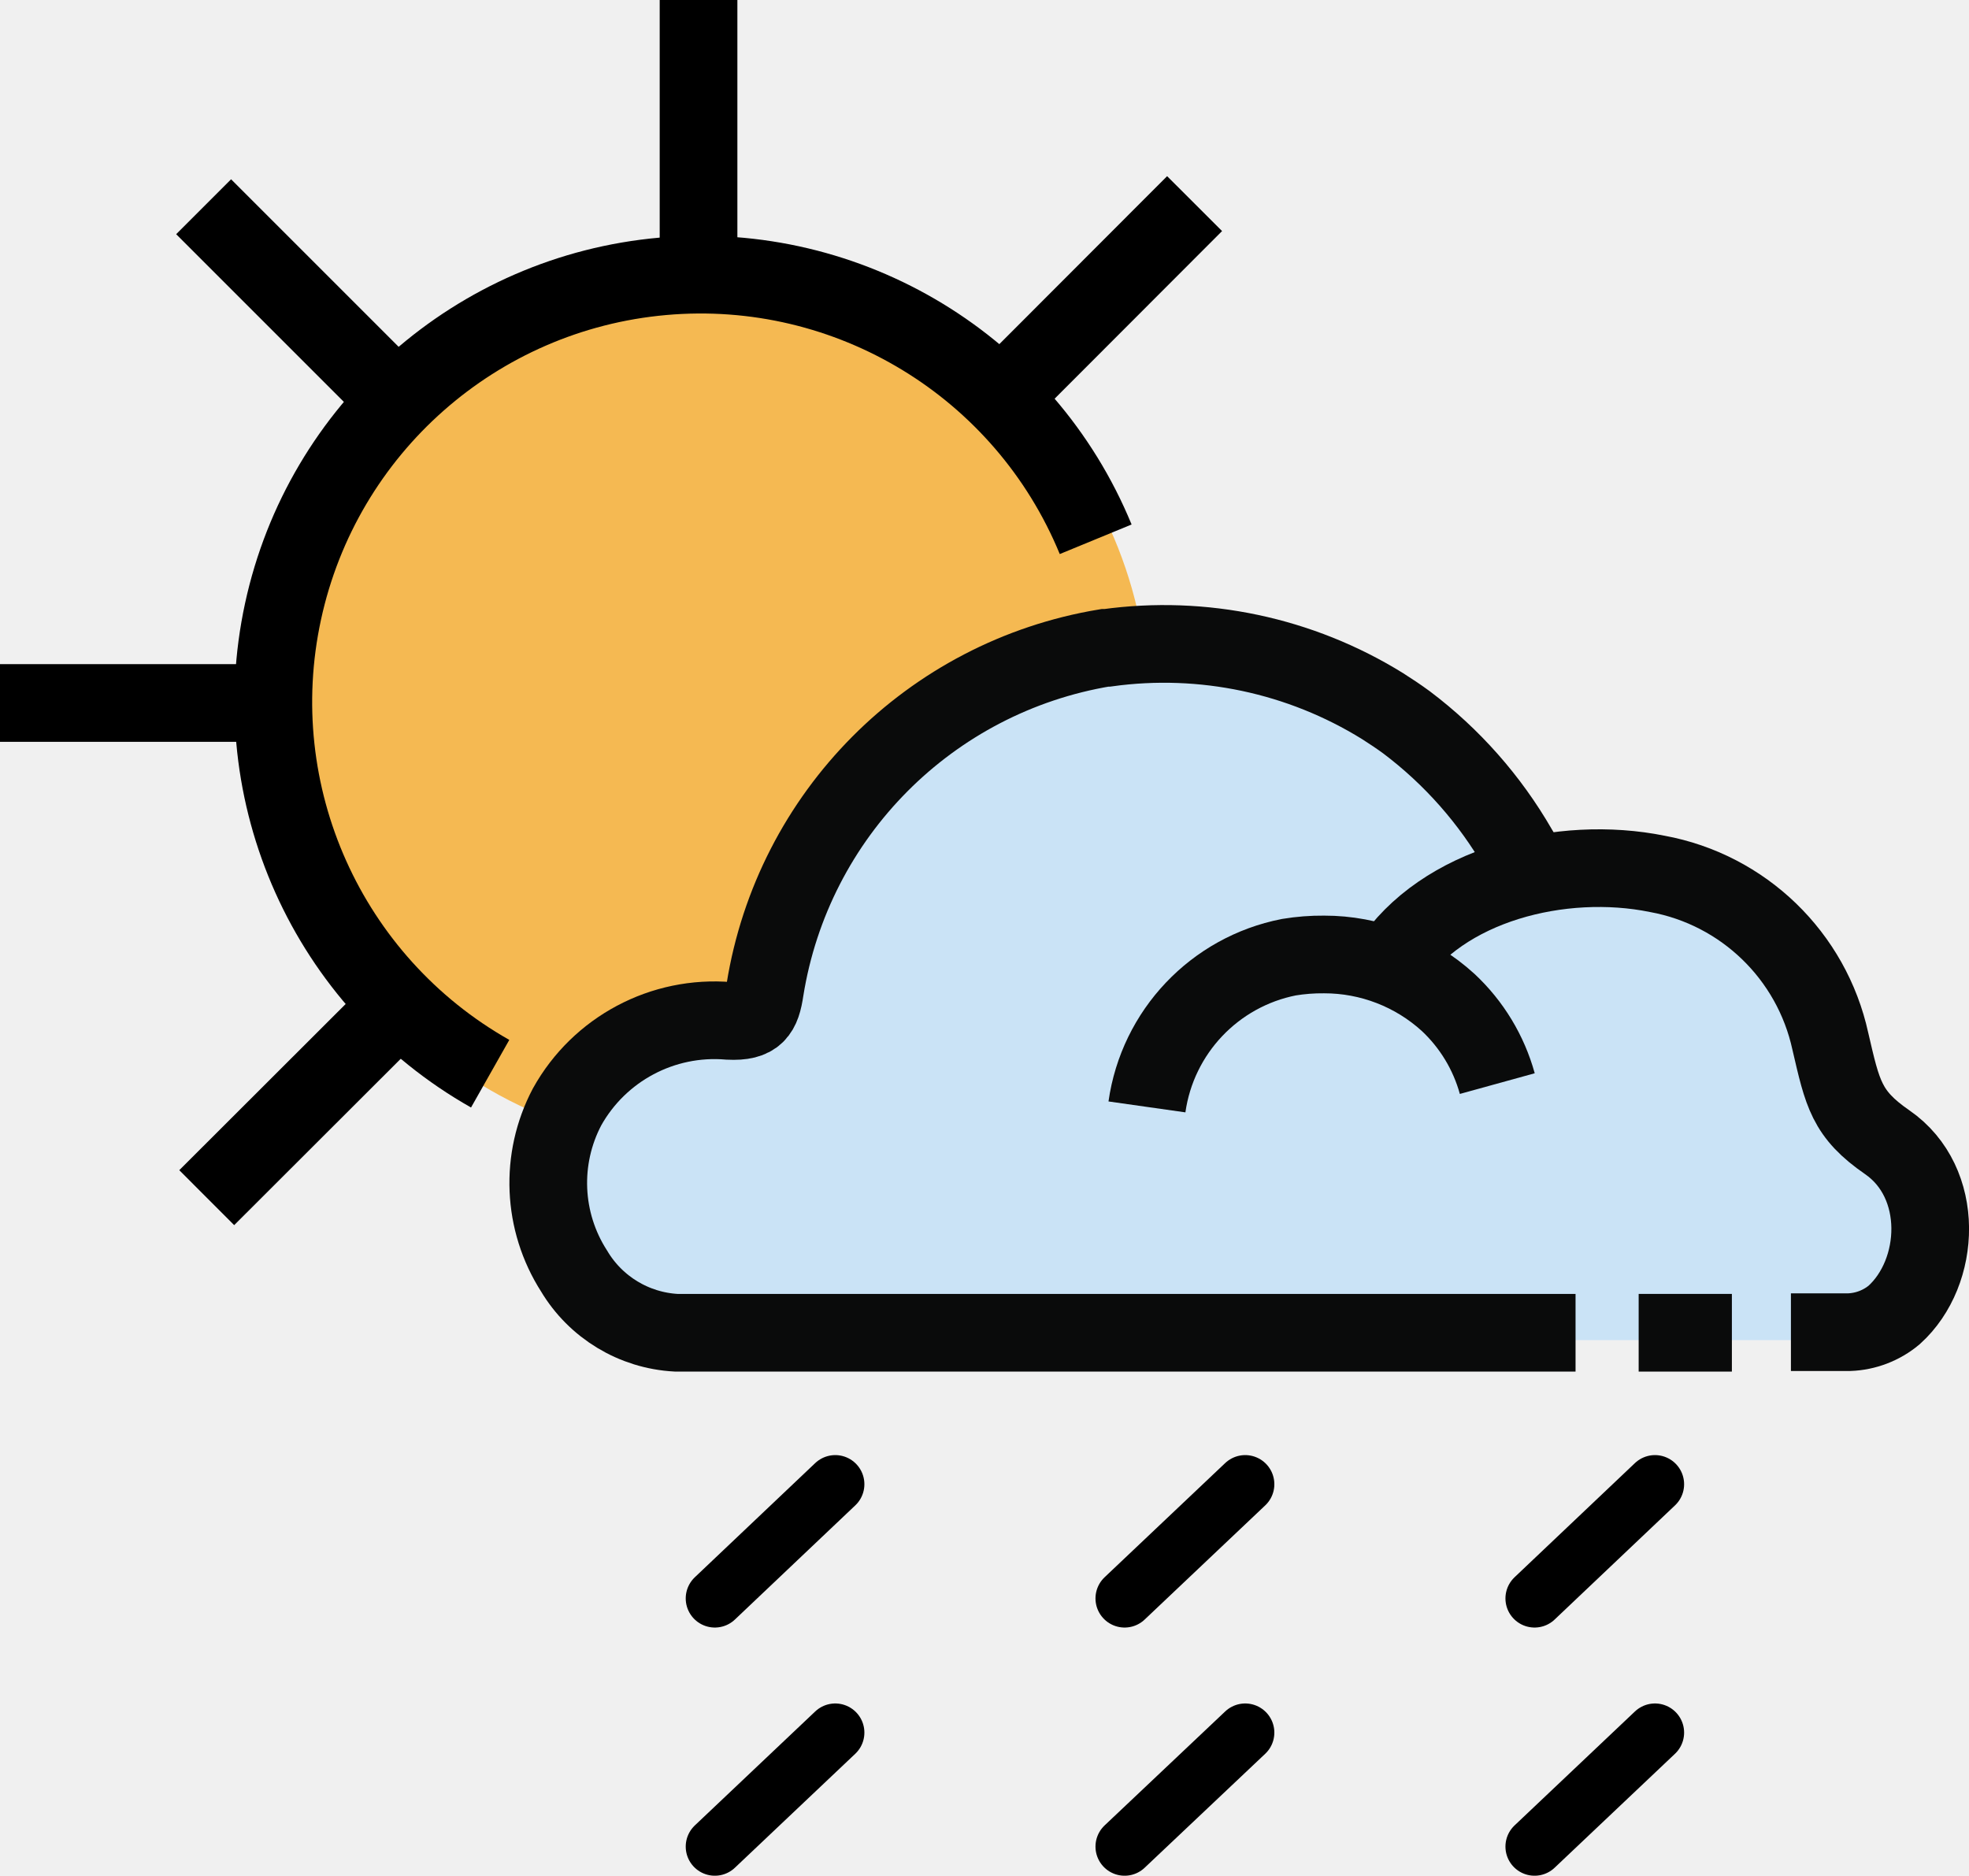
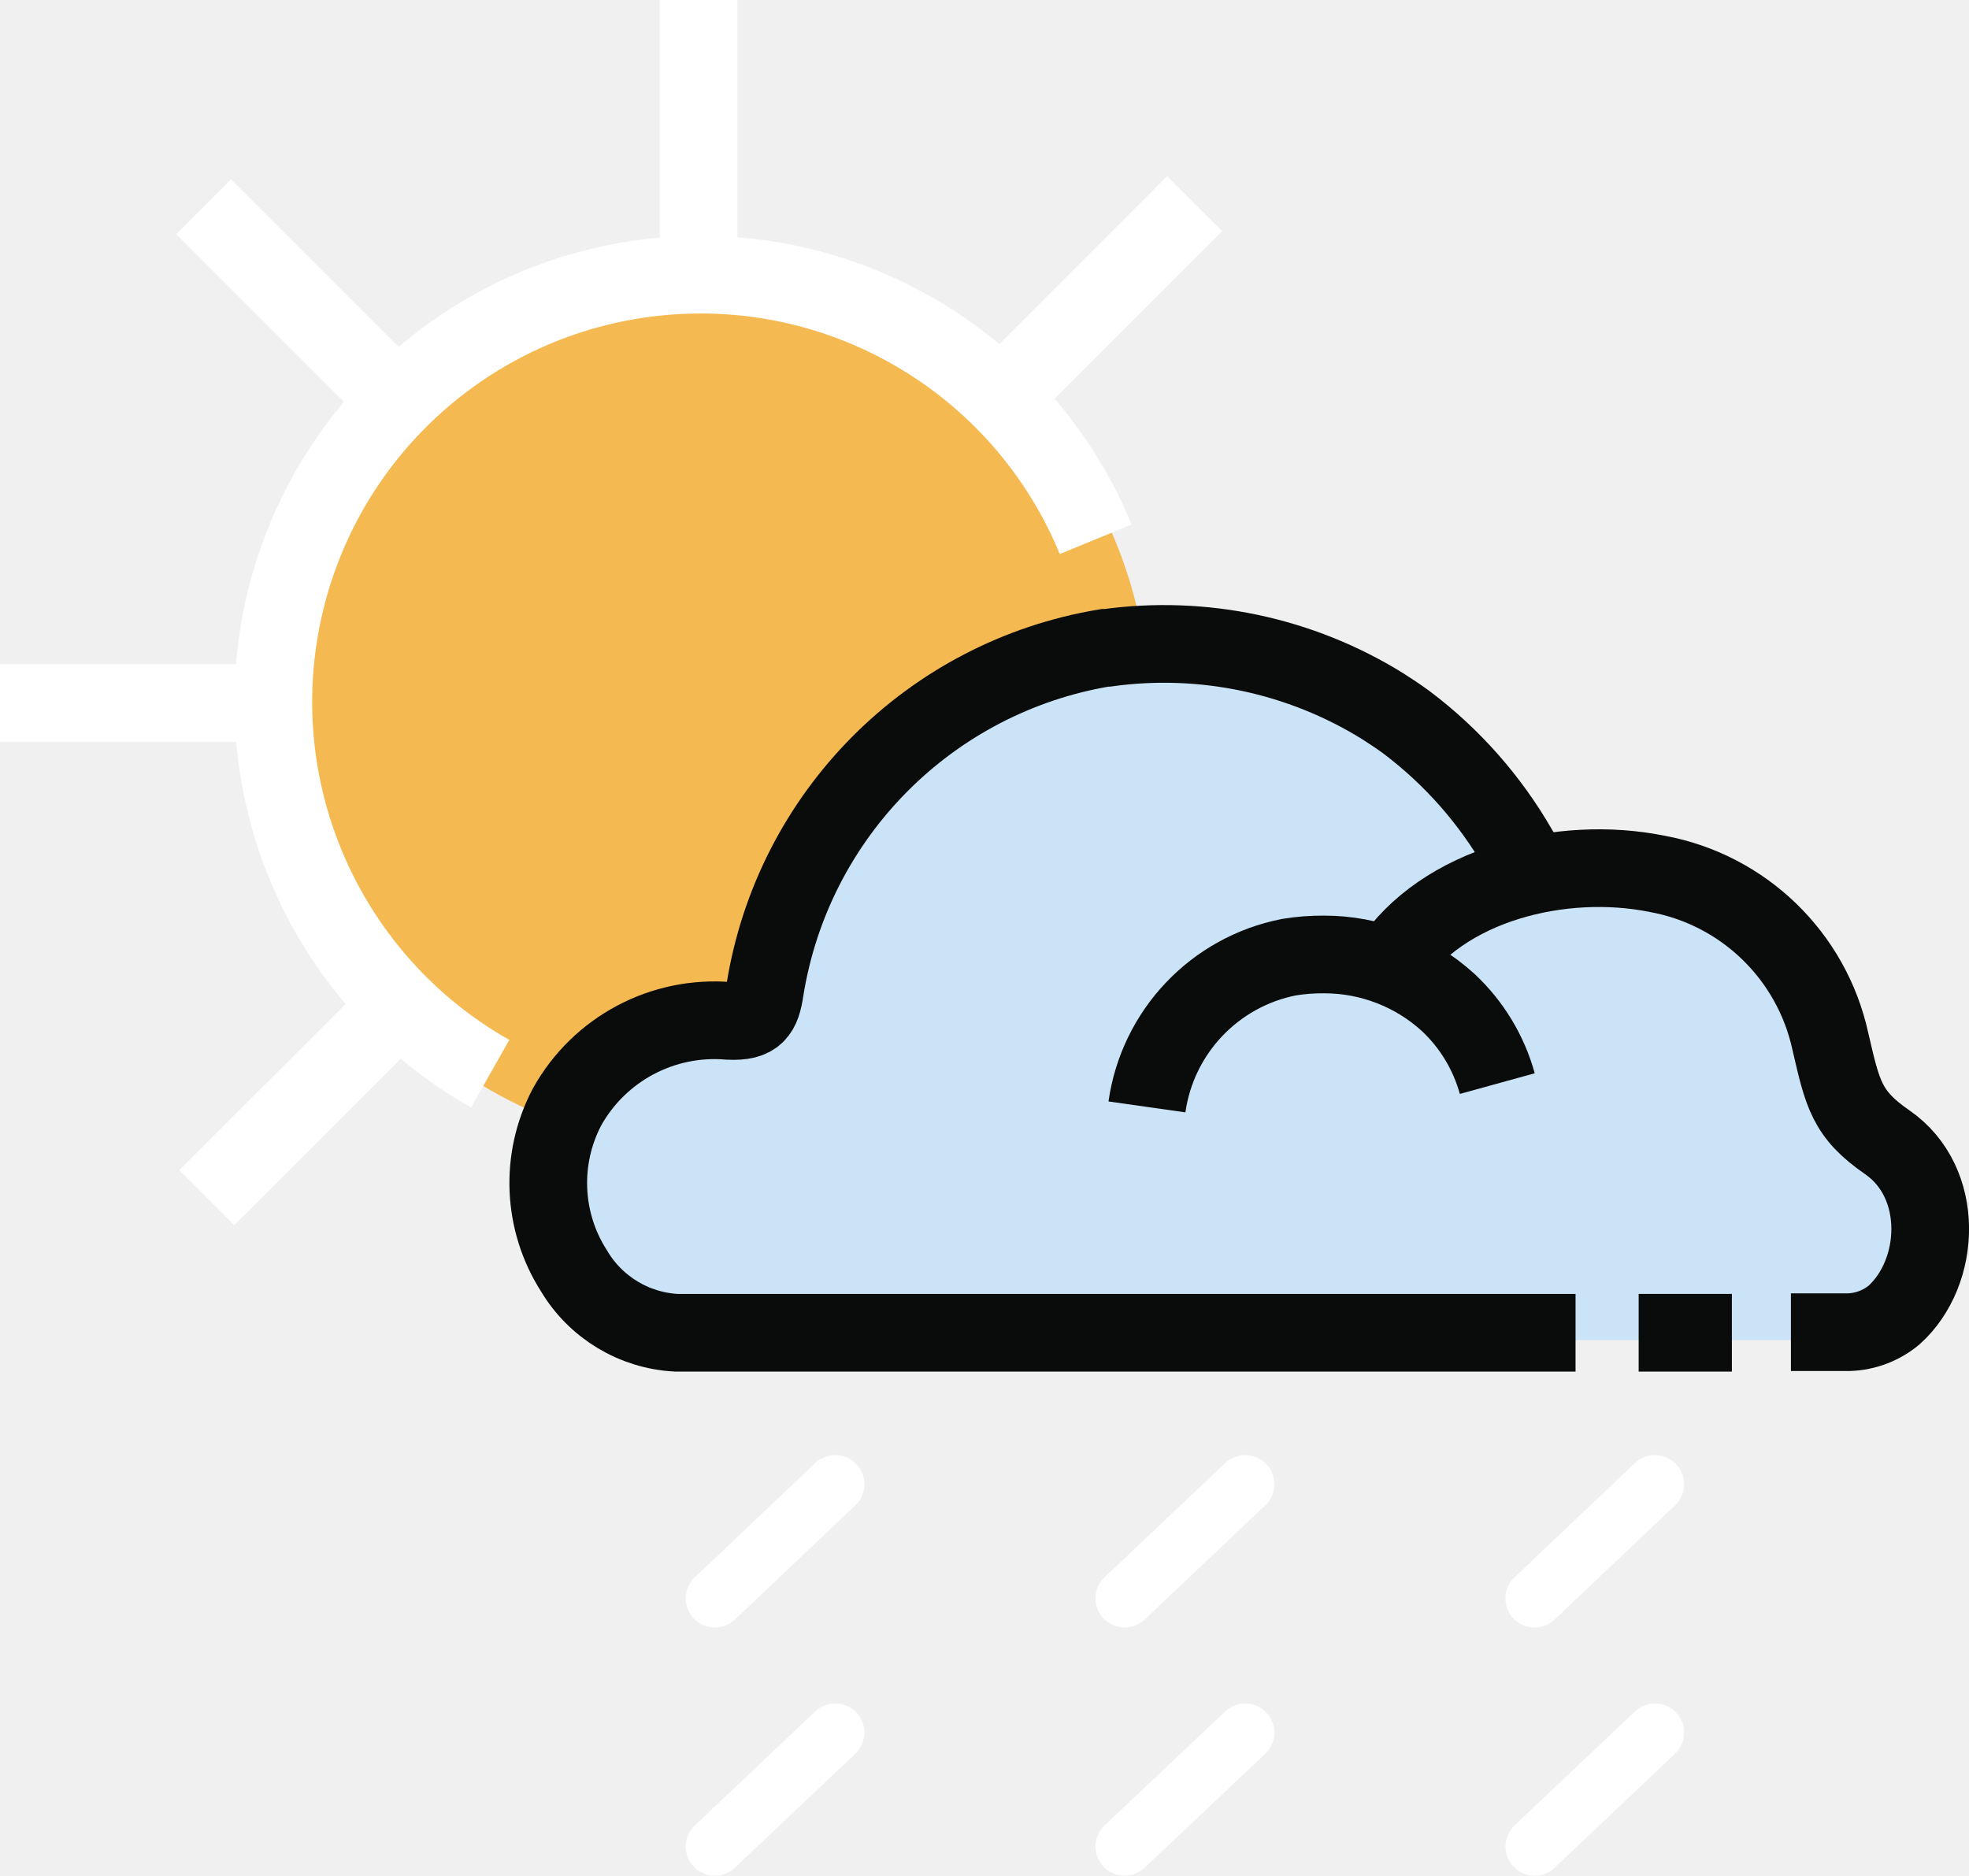
<svg xmlns="http://www.w3.org/2000/svg" viewBox="0 0 101.39 96.59">
  <defs>
-     <style>.cls-1{fill:#f5b952;}.cls-2{fill:#cae3f6;}.cls-3,.cls-4,.cls-5,.cls-6{fill:none;stroke-miterlimit:10;}.cls-3,.cls-4,.cls-5{stroke:#000;}.cls-3{stroke-linecap:round;stroke-width:3px;}.cls-4,.cls-5,.cls-6{stroke-width:4px;}.cls-5{stroke-linecap:square;}.cls-6{stroke:#0a0b0b;}</style>
+     <style>.cls-1{fill:#f5b952;}.cls-2{fill:#cae3f6;}.cls-3,.cls-4,.cls-5,.cls-6{fill:none;stroke-miterlimit:10;}.cls-3,.cls-4,.cls-5{stroke:#fff;}.cls-3{stroke-linecap:round;stroke-width:3px;}.cls-4,.cls-5,.cls-6{stroke-width:4px;}.cls-5{stroke-linecap:square;}.cls-6{stroke:#0a0b0b;}</style>
  </defs>
  <g id="Layer_2" data-name="Layer 2">
    <g id="Layer_1-2" data-name="Layer 1">
      <path class="cls-1" d="M36.52,13.88A22.63,22.63,0,1,0,59.15,36.5,22.65,22.65,0,0,0,36.52,13.88Z" />
      <path class="cls-2" d="M81.1,69H34.7a6.56,6.56,0,0,1-5.27-3.19,8.43,8.43,0,0,1-.36-8.51,8.72,8.72,0,0,1,8.35-4.43c1.4.07,1.69-.44,1.86-1.6a21.28,21.28,0,0,1,17.54-17.6l.11,0a21.46,21.46,0,0,1,14.21,3c.41.26.83.54,1.24.85A21.91,21.91,0,0,1,78.14,44l.67,1.14" />
      <path class="cls-2" d="M59,57.29a9.18,9.18,0,0,1,7.32-7.73,11.75,11.75,0,0,1,1.81-.14,9.48,9.48,0,0,1,6.4,2.48,9,9,0,0,1,2.54,4.23" />
      <path class="cls-2" d="M71.52,50c2.69-4.14,8.86-5.67,13.79-4.65A11.17,11.17,0,0,1,94.24,54c.63,2.72.83,3.76,2.94,5.22,3,2.07,2.78,6.7.35,8.9a3.83,3.83,0,0,1-2.32.89h-16" />
      <line class="cls-2" x1="84.35" y1="68.99" x2="89.16" y2="68.99" />
      <line class="cls-3" x1="85.22" y1="89.22" x2="79.02" y2="95.09" />
      <line class="cls-3" x1="43.01" y1="89.22" x2="36.81" y2="95.09" />
      <line class="cls-3" x1="64.12" y1="89.22" x2="57.91" y2="95.09" />
      <line class="cls-3" x1="85.22" y1="76.43" x2="79.02" y2="82.31" />
      <line class="cls-3" x1="43.01" y1="76.43" x2="36.81" y2="82.31" />
      <line class="cls-3" x1="64.12" y1="76.43" x2="57.91" y2="82.31" />
      <path class="cls-4" d="M56.42,27.77A22,22,0,1,0,25.24,55.29" />
      <line class="cls-5" x1="35.97" y1="14.01" x2="35.97" y2="2" />
      <line class="cls-5" x1="14.01" y1="36.2" x2="2" y2="36.2" />
      <line class="cls-5" x1="20.4" y1="20.56" x2="11.9" y2="12.06" />
      <line class="cls-5" x1="51.61" y1="20.4" x2="60.1" y2="11.9" />
      <line class="cls-5" x1="20.56" y1="51.77" x2="12.06" y2="60.26" />
      <path class="cls-6" d="M81.13,68.63H34.82a6.53,6.53,0,0,1-5.26-3.18A8.4,8.4,0,0,1,29.2,57a8.69,8.69,0,0,1,8.33-4.43c1.4.07,1.69-.44,1.86-1.6A21.26,21.26,0,0,1,56.9,33.36l.11,0a21.37,21.37,0,0,1,14.18,3c.41.26.83.54,1.24.84a21.74,21.74,0,0,1,5.75,6.51l.67,1.13" />
      <path class="cls-6" d="M59.06,57a9.17,9.17,0,0,1,7.31-7.71,10.54,10.54,0,0,1,1.81-.14,9.47,9.47,0,0,1,6.39,2.47A9,9,0,0,1,77.1,55.8" />
      <path class="cls-6" d="M71.57,49.67C74.25,45.54,80.41,44,85.34,45a11.19,11.19,0,0,1,8.91,8.62c.63,2.71.83,3.75,2.93,5.2,3,2.07,2.78,6.7.36,8.89a3.83,3.83,0,0,1-2.32.89h-3" />
      <line class="cls-6" x1="84.38" y1="68.63" x2="89.18" y2="68.63" />
    </g>
  </g>
</svg>
